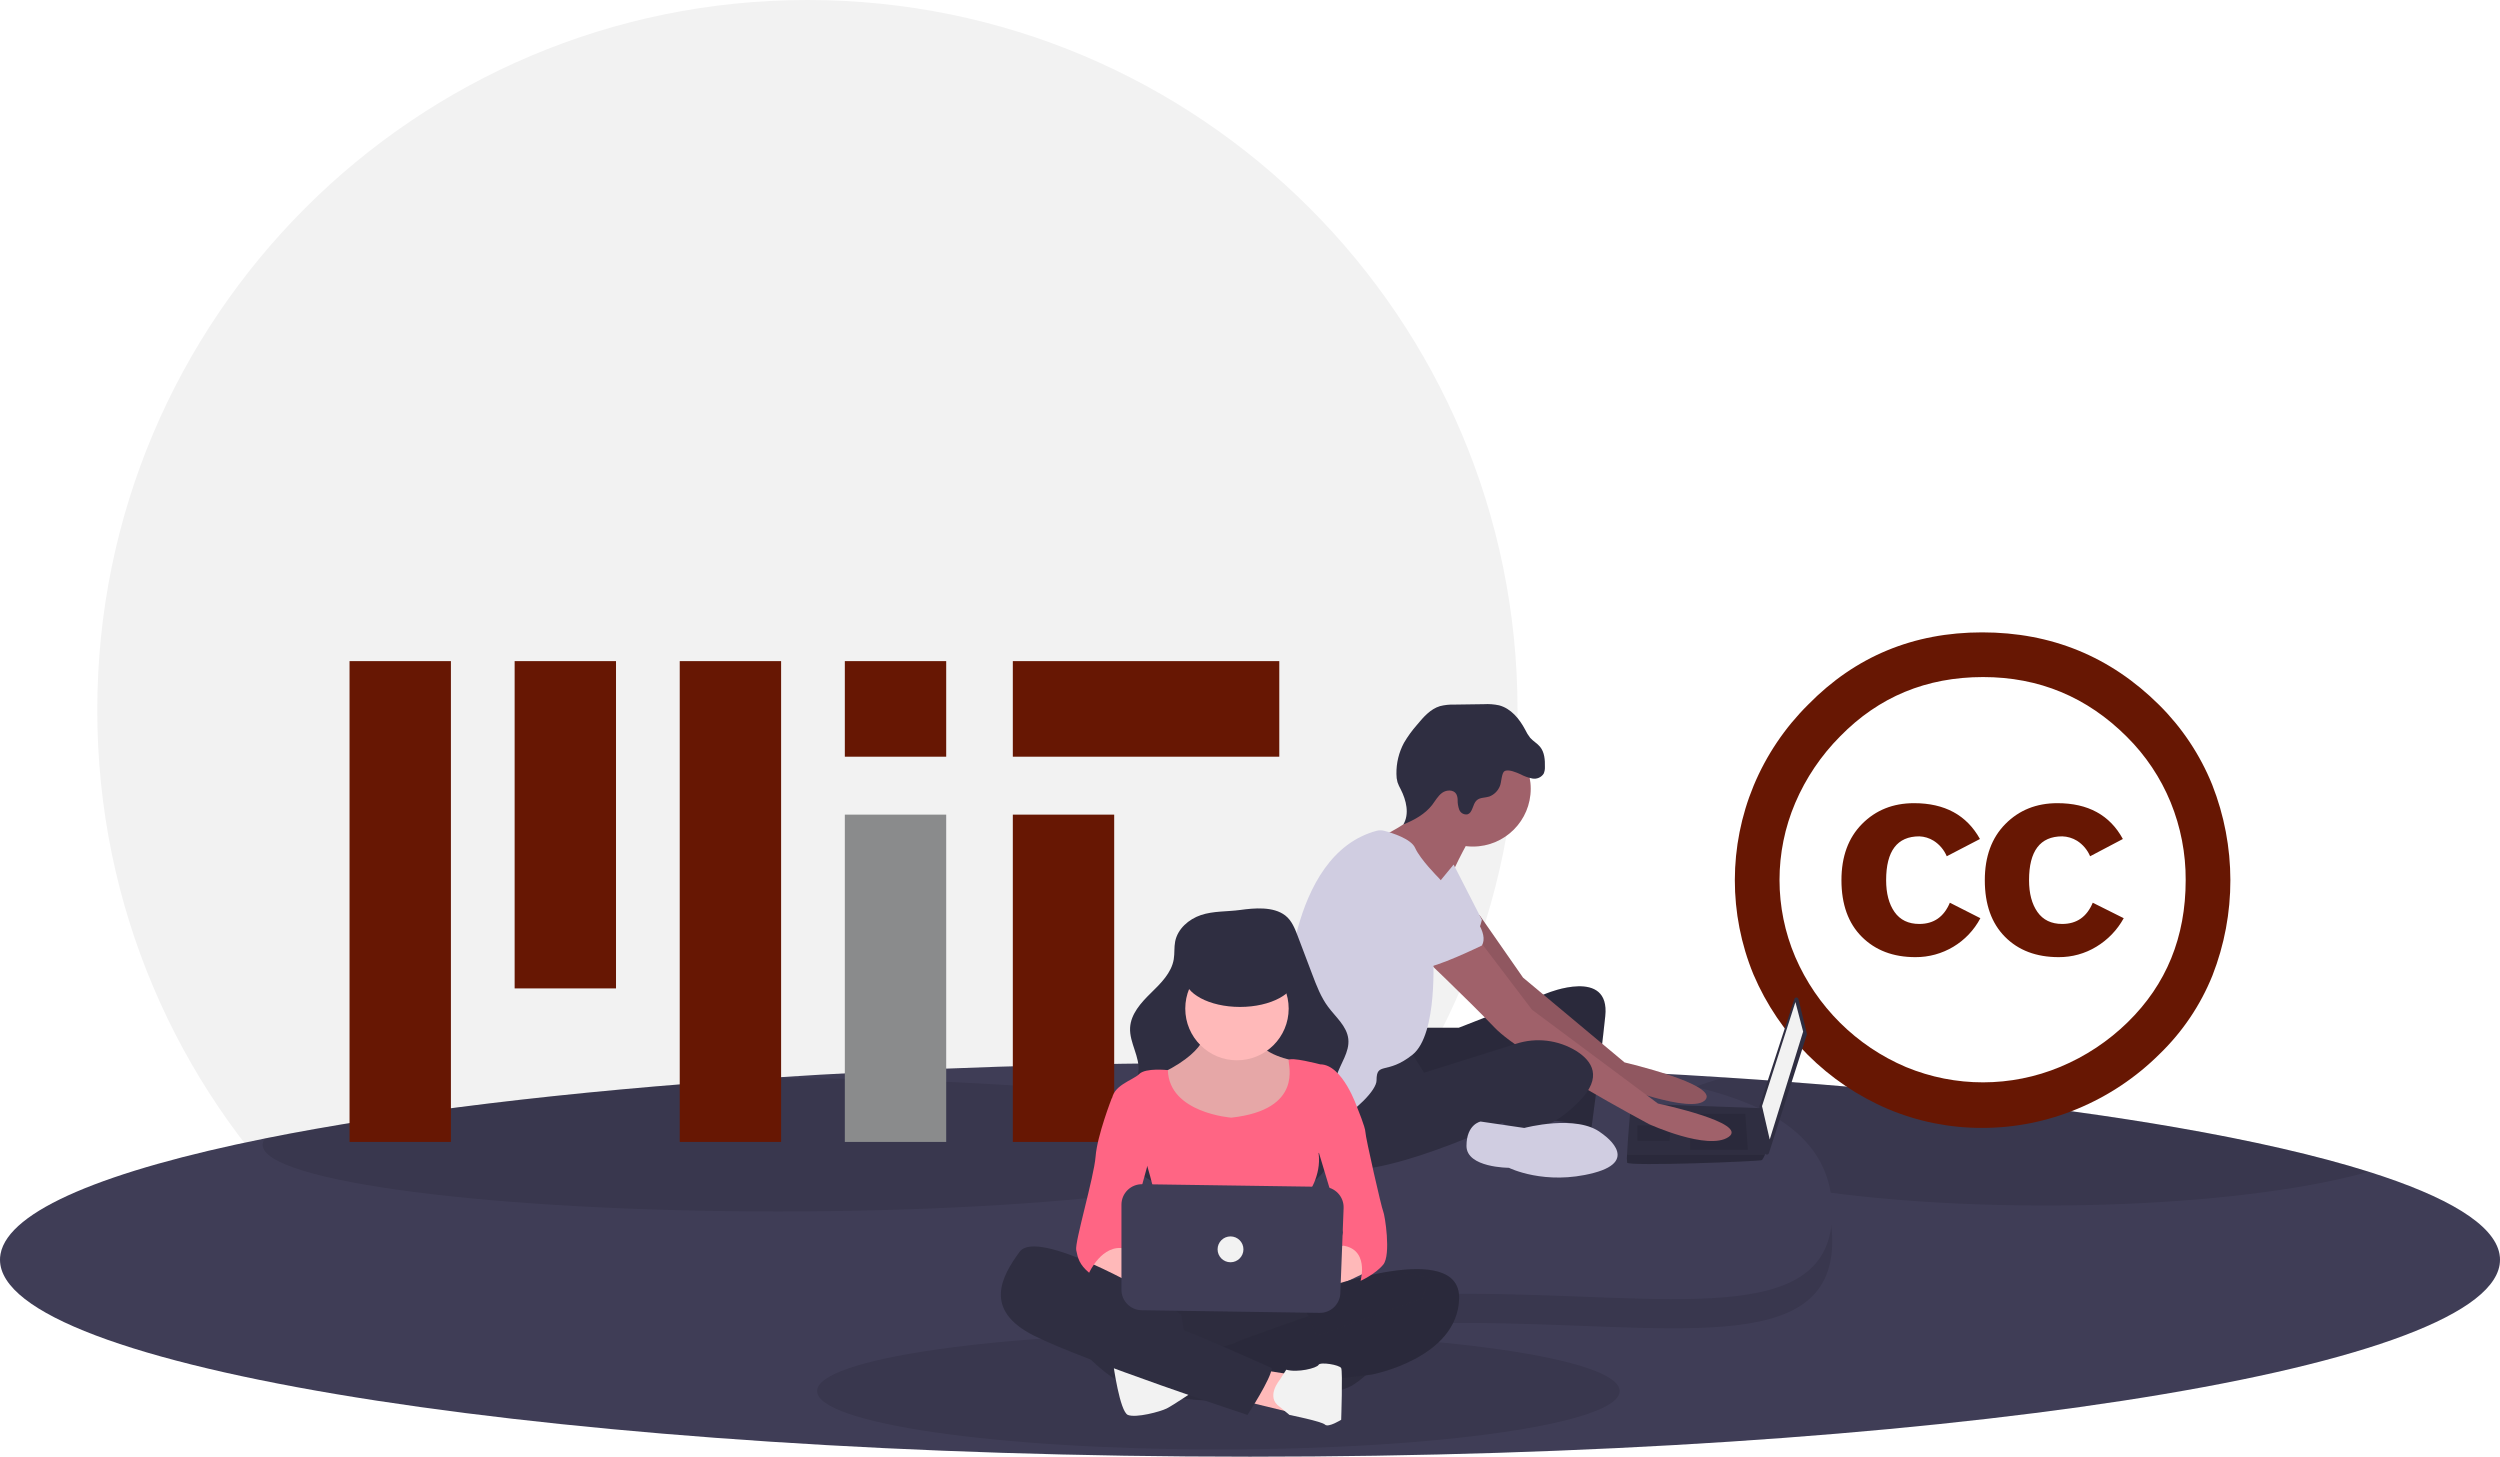
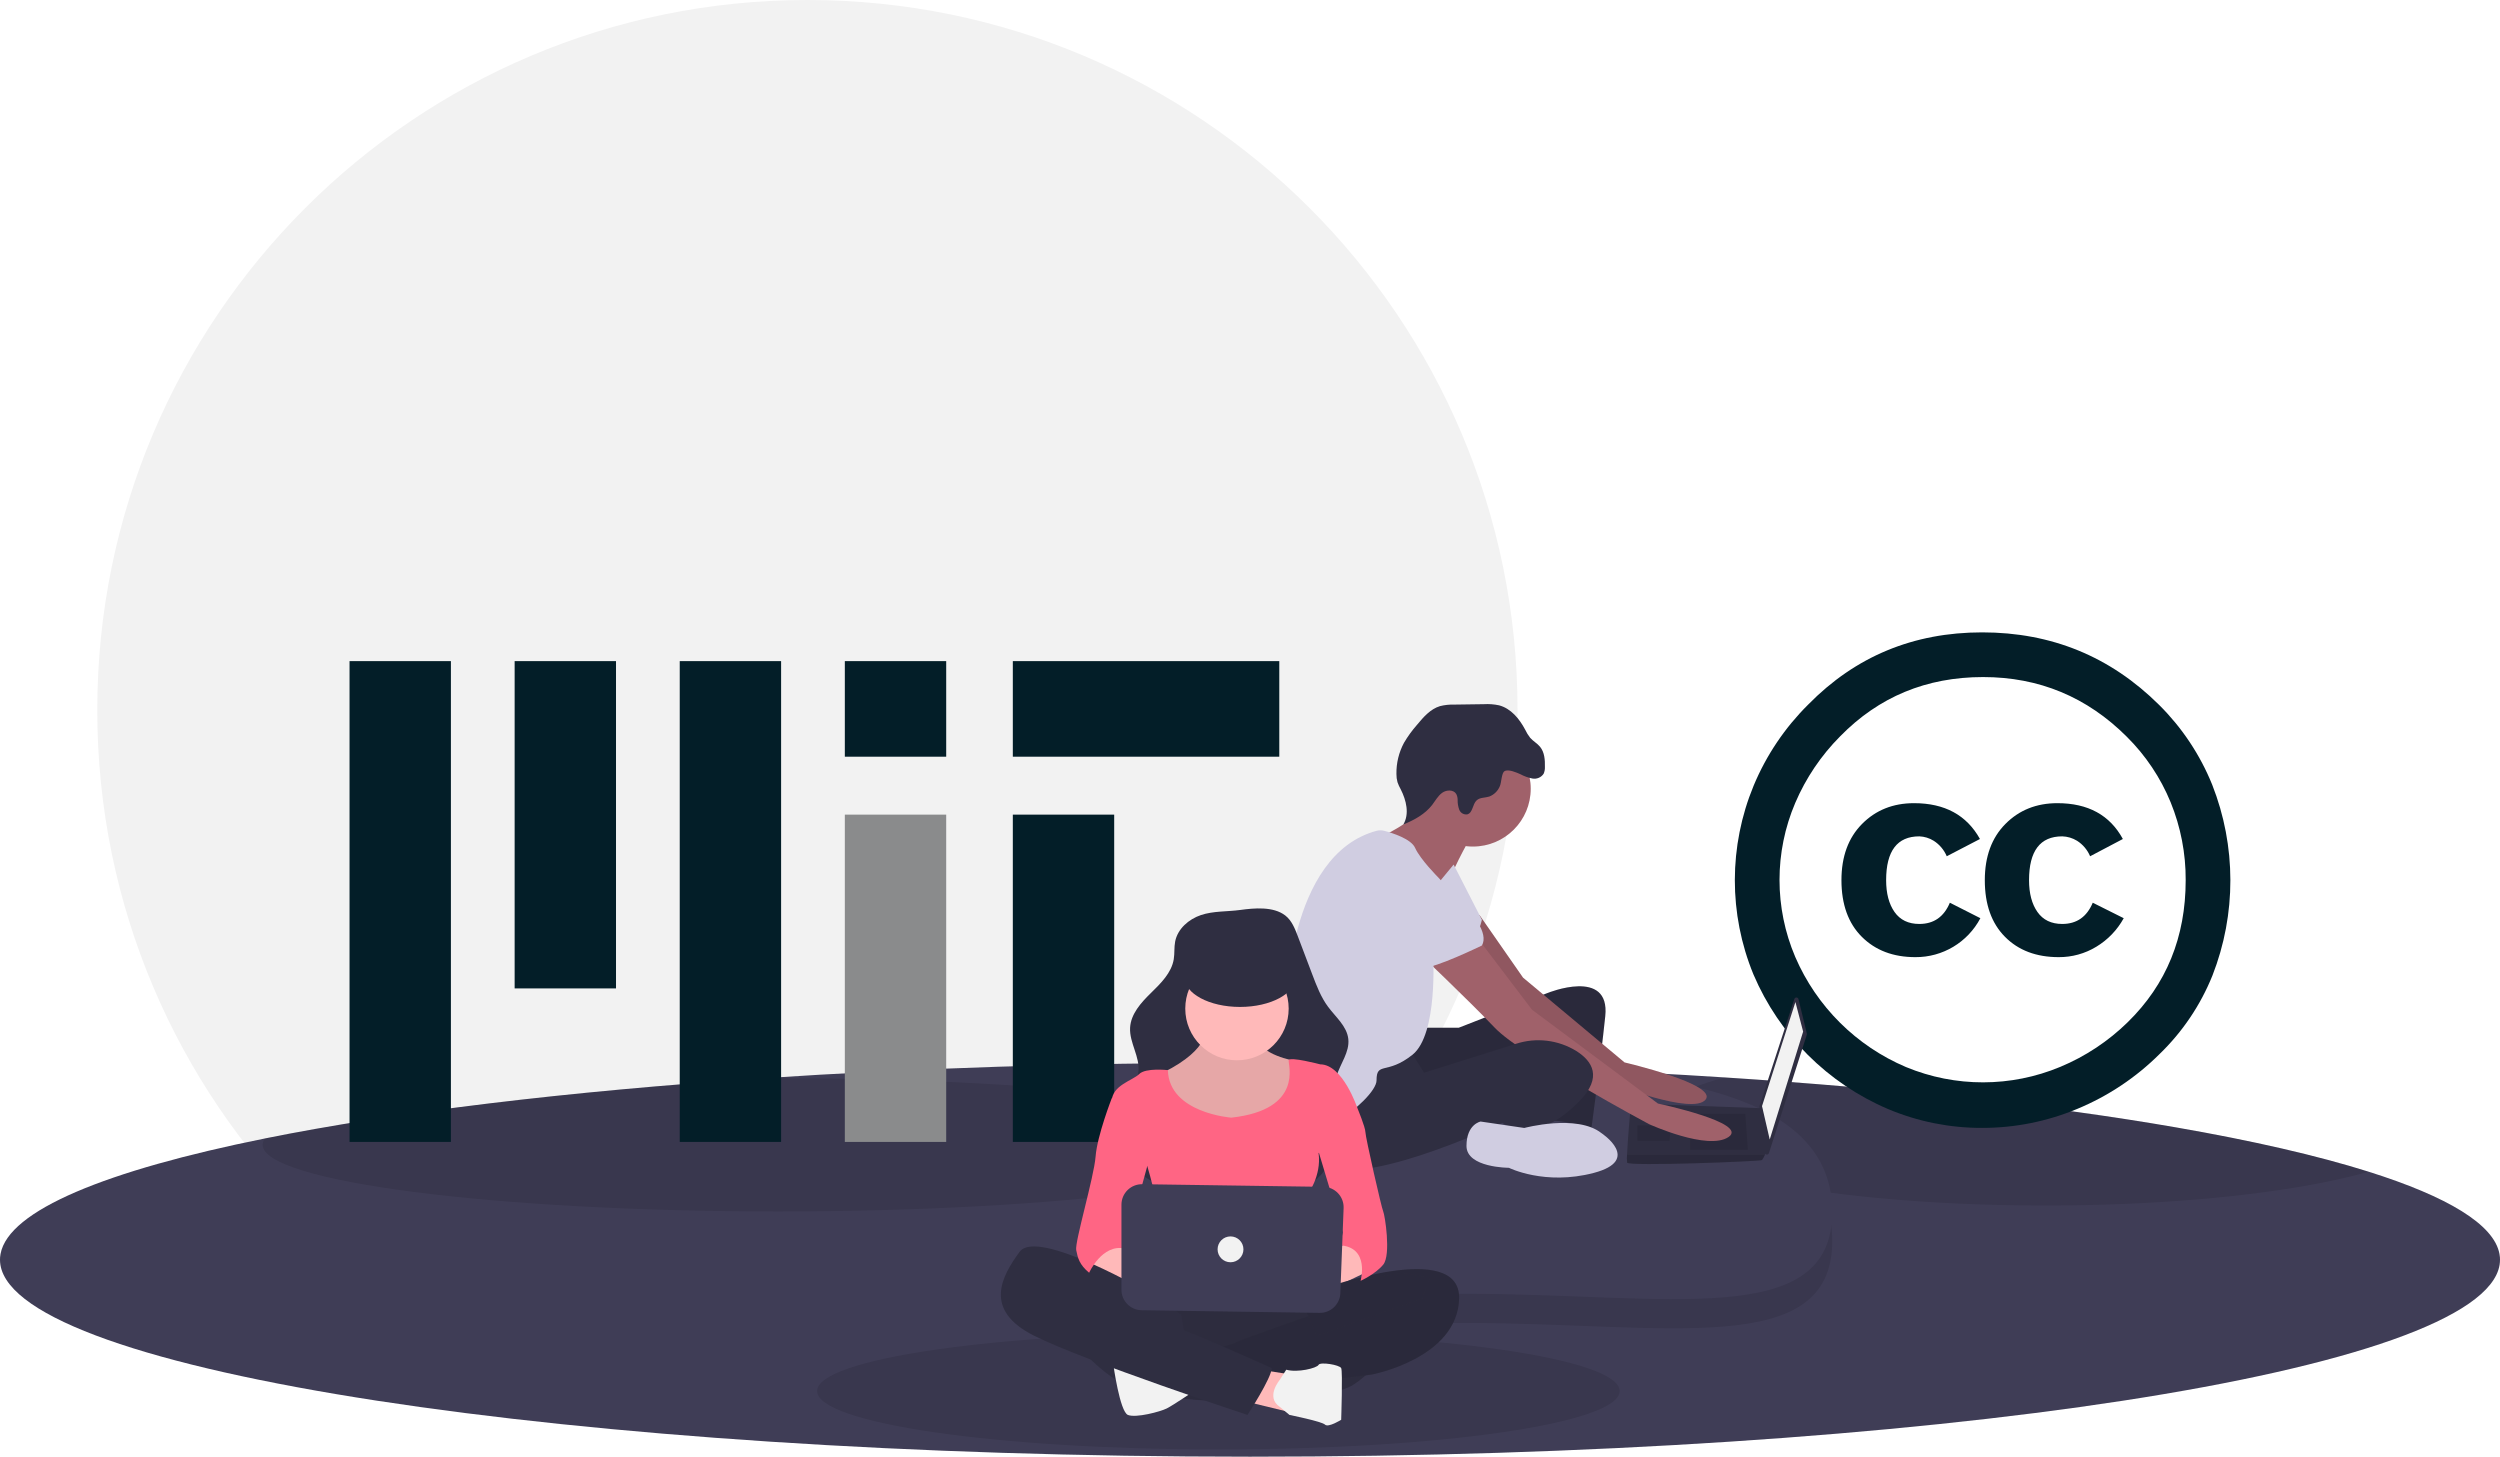
<svg xmlns="http://www.w3.org/2000/svg" id="a58ef234-55dd-4456-b368-278f056cc5c7" data-name="Layer 1" width="1028" height="598.997" viewBox="0 0 1028 598.997">
  <circle cx="332.005" cy="292.004" r="292.004" fill="#f2f2f2" />
  <path d="M1114,668.499a13.69,13.69,0,0,1-.17,2.12c-7.14,43.76-234.46,78.88-513.83,78.88s-506.69-35.12-513.83-78.88a13.675,13.675,0,0,1-.17-2.12c0-.2,0-.41.02-.61,0-.11.01-.21.01-.32a.489.489,0,0,0,.01-.12c.04-.45.1-.88.18-1.32,3.26-17.89,43.35-34.33,108.74-47.5,53.48-10.77,123.89-19.36,204.93-24.76,61.5-4.1,129.12-6.37,200.11-6.37,57.12,0,112.06,1.47,163.38,4.17h.02q16.11.855,31.74,1.87c71.33,4.62,134.63,11.69,185.63,20.54,31.37,5.45,58.1,11.58,79.19,18.22h.01c32.46,10.23,51.6,21.7,53.81,33.83.08.44.14.87.18,1.32a.487.487,0,0,0,.01.12c0,.11.01.21.01.32C1114,668.089,1114,668.299,1114,668.499Z" transform="translate(-86 -150.5013)" fill="#3f3d56" />
  <ellipse cx="501" cy="571.997" rx="165" ry="24" opacity="0.1" />
  <path d="M1059.96,632.299c-5.77,1.65-12.27,3.18-19.4,4.58-29.36,5.78-69.42,9.33-113.53,9.33-49.28,0-93.45-4.43-123.38-11.44-24.84-5.82-39.88-13.39-39.88-21.7,0-7.3,11.64-14.06,31.37-19.53,71.33,4.62,134.63,11.69,185.63,20.54C1012.14,619.529,1038.87,625.659,1059.96,632.299Z" transform="translate(-86 -150.5013)" opacity="0.1" />
  <path d="M618,621.249c0,15.13-94.92,27.4-212,27.4s-212-12.27-212-27.4a4.372,4.372,0,0,1,.96-2.62c53.48-10.77,123.89-19.36,204.93-24.76q3.045-.015,6.11-.01C523.08,593.859,618,606.119,618,621.249Z" transform="translate(-86 -150.5013)" opacity="0.1" />
-   <rect x="416.472" y="334.975" width="41.685" height="134.584" fill="#671703" />
-   <rect x="279.506" y="271.851" width="41.685" height="197.708" fill="#671703" />
-   <rect x="143.73" y="271.851" width="41.685" height="197.708" fill="#671703" />
-   <rect x="211.618" y="271.851" width="41.685" height="134.584" fill="#671703" />
-   <rect x="347.393" y="271.851" width="41.685" height="39.303" fill="#671703" />
+   <rect x="416.472" y="334.975" width="41.685" height="134.584" fill="#031e28" />
+   <rect x="279.506" y="271.851" width="41.685" height="197.708" fill="#031e28" />
+   <rect x="143.73" y="271.851" width="41.685" height="197.708" fill="#031e28" />
+   <rect x="211.618" y="271.851" width="41.685" height="134.584" fill="#031e28" />
+   <rect x="347.393" y="271.851" width="41.685" height="39.303" fill="#031e28" />
  <rect x="347.393" y="334.975" width="41.685" height="134.584" fill="#8a8b8c" />
-   <rect x="416.472" y="271.851" width="109.573" height="39.303" fill="#671703" />
-   <path d="M901.062,410.53q42.748,0,72.774,29.839A97.983,97.983,0,0,1,995.668,473.208a107.346,107.346,0,0,1,.096,78.409,93.533,93.533,0,0,1-21.739,32.294,104.704,104.704,0,0,1-33.841,22.561,101.425,101.425,0,0,1-39.114,7.823,99.015,99.015,0,0,1-38.662-7.734A104.845,104.845,0,0,1,807.007,551.165a101.764,101.764,0,0,1,.089-77.594A102.307,102.307,0,0,1,829.565,440.185Q858.674,410.537,901.062,410.53Zm.369,18.377q-34.93,0-58.768,24.379A87.595,87.595,0,0,0,824.197,480.668a80.789,80.789,0,0,0,0,63.311,86.249,86.249,0,0,0,45.577,45.31,82.687,82.687,0,0,0,63.41-.089,87.995,87.995,0,0,0,27.741-18.374q23.831-23.287,23.828-58.405a83.659,83.659,0,0,0-6.186-32.02,81.465,81.465,0,0,0-18.002-26.929Q935.989,428.909,901.431,428.908Zm-1.277,66.591-13.649,7.097a14.006,14.006,0,0,0-5.365-6.368,12.087,12.087,0,0,0-5.916-1.818q-13.64,0-13.646,18.011,0,8.186,3.454,13.095,3.458,4.914,10.192,4.916,8.916,0,12.557-8.733l12.551,6.368a29.99,29.99,0,0,1-26.745,16.012q-13.644,0-22.016-8.37-8.367-8.367-8.367-23.284,0-14.557,8.46-23.105,8.458-8.549,21.38-8.552Q891.97,480.757,900.155,495.498Zm58.765,0-13.465,7.097a13.992,13.992,0,0,0-5.368-6.368,12.373,12.373,0,0,0-6.094-1.818q-13.644,0-13.649,18.011,0,8.186,3.458,13.095,3.453,4.914,10.192,4.916,8.907,0,12.548-8.733l12.735,6.368a31.277,31.277,0,0,1-11.274,11.736,29.398,29.398,0,0,1-15.464,4.276q-13.831,0-22.099-8.37-8.291-8.367-8.284-23.284,0-14.557,8.463-23.105,8.453-8.549,21.373-8.552Q950.912,480.757,958.919,495.498Z" transform="translate(-86 -150.5013)" fill="#671703" />
+   <rect x="416.472" y="271.851" width="109.573" height="39.303" fill="#031e28" />
+   <path d="M901.062,410.53q42.748,0,72.774,29.839A97.983,97.983,0,0,1,995.668,473.208a107.346,107.346,0,0,1,.096,78.409,93.533,93.533,0,0,1-21.739,32.294,104.704,104.704,0,0,1-33.841,22.561,101.425,101.425,0,0,1-39.114,7.823,99.015,99.015,0,0,1-38.662-7.734A104.845,104.845,0,0,1,807.007,551.165a101.764,101.764,0,0,1,.089-77.594A102.307,102.307,0,0,1,829.565,440.185Q858.674,410.537,901.062,410.53Zm.369,18.377q-34.93,0-58.768,24.379A87.595,87.595,0,0,0,824.197,480.668a80.789,80.789,0,0,0,0,63.311,86.249,86.249,0,0,0,45.577,45.31,82.687,82.687,0,0,0,63.41-.089,87.995,87.995,0,0,0,27.741-18.374q23.831-23.287,23.828-58.405a83.659,83.659,0,0,0-6.186-32.02,81.465,81.465,0,0,0-18.002-26.929Q935.989,428.909,901.431,428.908Zm-1.277,66.591-13.649,7.097a14.006,14.006,0,0,0-5.365-6.368,12.087,12.087,0,0,0-5.916-1.818q-13.64,0-13.646,18.011,0,8.186,3.454,13.095,3.458,4.914,10.192,4.916,8.916,0,12.557-8.733l12.551,6.368a29.99,29.99,0,0,1-26.745,16.012q-13.644,0-22.016-8.37-8.367-8.367-8.367-23.284,0-14.557,8.46-23.105,8.458-8.549,21.38-8.552Q891.97,480.757,900.155,495.498Zm58.765,0-13.465,7.097a13.992,13.992,0,0,0-5.368-6.368,12.373,12.373,0,0,0-6.094-1.818q-13.644,0-13.649,18.011,0,8.186,3.458,13.095,3.453,4.914,10.192,4.916,8.907,0,12.548-8.733l12.735,6.368a31.277,31.277,0,0,1-11.274,11.736,29.398,29.398,0,0,1-15.464,4.276q-13.831,0-22.099-8.37-8.291-8.367-8.284-23.284,0-14.557,8.463-23.105,8.453-8.549,21.373-8.552Q950.912,480.757,958.919,495.498Z" transform="translate(-86 -150.5013)" fill="#031e28" />
  <path d="M839.417,660.837c0,48.737-67.934,33.663-151.113,33.663s-150.104,15.075-150.104-33.663,67.925-59.337,151.104-59.337S839.417,612.099,839.417,660.837Z" transform="translate(-86 -150.5013)" opacity="0.1" />
  <path d="M839.417,648.837c0,48.737-67.934,33.663-151.113,33.663s-150.104,15.075-150.104-33.663,67.925-59.337,151.104-59.337S839.417,600.099,839.417,648.837Z" transform="translate(-86 -150.5013)" fill="#3f3d56" />
  <path d="M825.542,561.343l3.434,14.164a.885.885,0,0,1-.017.478l-15.575,48.673a.885.885,0,0,1-1.722-.17l-2.155-18.961a.885.885,0,0,1,.038-.374l14.297-43.876A.885.885,0,0,1,825.542,561.343Z" transform="translate(-86 -150.5013)" fill="#2f2e41" />
  <polygon points="738.278 412.038 741.449 424.19 727.711 468.572 724.541 454.835 738.278 412.038" fill="#f2f2f2" />
  <path d="M755.064,628.584c.528,1.585,54.949-.528,55.477-1.057a11.469,11.469,0,0,0,1.162-2.113c.497-1.057.951-2.113.951-2.113l-2.113-17.108L756.649,604.279s-1.347,14.498-1.622,21.134A15.853,15.853,0,0,0,755.064,628.584Z" transform="translate(-86 -150.5013)" fill="#2f2e41" />
  <polygon points="717.673 458.005 718.729 472.799 694.953 472.799 694.953 458.005 717.673 458.005" opacity="0.1" />
  <polygon points="687.028 462.76 687.17 462.732 686.5 469.1 673.291 469.1 673.291 462.76 687.028 462.76" opacity="0.1" />
  <path d="M755.064,628.584c.528,1.585,54.949-.528,55.477-1.057a11.469,11.469,0,0,0,1.162-2.113H755.027A15.853,15.853,0,0,0,755.064,628.584Z" transform="translate(-86 -150.5013)" opacity="0.1" />
  <path d="M671.055,573.106h14.794l36.457-14.266s25.889-10.567,23.776,9.51S740.27,615.375,740.27,615.375s-11.624-5.284-17.964-3.698-2.113-32.23-2.113-32.23-51.779,24.833-56.534,21.663-5.812-25.361-5.812-25.361Z" transform="translate(-86 -150.5013)" fill="#2f2e41" />
  <path d="M671.055,573.106h14.794l36.457-14.266s25.889-10.567,23.776,9.51S740.27,615.375,740.27,615.375s-11.624-5.284-17.964-3.698-2.113-32.23-2.113-32.23-51.779,24.833-56.534,21.663-5.812-25.361-5.812-25.361Z" transform="translate(-86 -150.5013)" opacity="0.1" />
  <path d="M694.363,526.777l17.904,25.723,41.74,34.871s38.57,8.982,33.286,15.322-37.513-6.34-37.513-6.34S701.7,561.483,700.115,558.841s-19.021-27.474-19.021-27.474Z" transform="translate(-86 -150.5013)" fill="#a0616a" />
  <path d="M694.363,526.777l17.904,25.723,41.74,34.871s38.57,8.982,33.286,15.322-37.513-6.34-37.513-6.34S701.7,561.483,700.115,558.841s-19.021-27.474-19.021-27.474Z" transform="translate(-86 -150.5013)" opacity="0.1" />
  <circle cx="605.661" cy="324.331" r="23.776" fill="#a0616a" />
  <path d="M690.076,495.967s-7.925,13.737-9.51,21.134-23.776-14.794-23.776-14.794l-2.906-7.661s20.87-9.775,19.285-17.7S690.076,495.967,690.076,495.967Z" transform="translate(-86 -150.5013)" fill="#a0616a" />
  <path d="M683.736,506.005l11.624,22.719s-2.642,11.095-6.869,12.152-22.191-13.737-22.191-13.737Z" transform="translate(-86 -150.5013)" fill="#d0cde1" />
  <path d="M694.303,537.178l21.663,28.531,51.779,38.57s37.513,7.925,29.06,13.737-32.758-5.284-32.758-5.284-52.307-28.003-63.403-39.627-31.701-31.173-31.701-31.173Z" transform="translate(-86 -150.5013)" fill="#a0616a" />
  <path d="M665.244,581.56l6.34,10.039,37.839-11.905a29.751,29.751,0,0,1,24.771,2.989c6.604,4.161,10.831,10.765,1.321,20.54-19.021,19.549-31.701,8.982-31.701,8.982s-63.931,30.116-74.498,15.322-11.095-22.191-11.095-22.191S658.903,579.975,665.244,581.56Z" transform="translate(-86 -150.5013)" fill="#2f2e41" />
  <path d="M744.497,616.432s16.907,11.095-3.17,16.379-34.871-2.113-34.871-2.113-17.436,0-17.436-8.982,5.812-10.039,5.812-10.039l17.964,2.642S734.458,608.506,744.497,616.432Z" transform="translate(-86 -150.5013)" fill="#d0cde1" />
  <path d="M711.166,468.851a17.728,17.728,0,0,0,4.982,1.785,4.548,4.548,0,0,0,4.595-1.969,6.181,6.181,0,0,0,.522-2.795c.064-2.901-.146-6.038-1.985-8.283-1.17-1.429-2.878-2.33-4.089-3.724a17.598,17.598,0,0,1-2.067-3.378c-2.356-4.424-5.843-8.676-10.69-9.951a23.183,23.183,0,0,0-6.24-.477l-12.206.172a21.251,21.251,0,0,0-5.872.632c-3.929,1.188-6.789,4.492-9.409,7.651a47.851,47.851,0,0,0-5.396,7.448,26.133,26.133,0,0,0-3.098,12.804,11.98,11.98,0,0,0,.439,3.388,18.801,18.801,0,0,0,1.332,2.925c2.289,4.496,3.648,10.112,1.07,14.449,4.478-1.829,8.909-4.228,11.863-8.058,1.321-1.714,2.358-3.72,4.119-4.977s4.631-1.367,5.761.479a5.163,5.163,0,0,1,.583,2.418,11.084,11.084,0,0,0,.668,4.081,3.058,3.058,0,0,0,3.322,1.896c2.3-.648,2.08-4.179,3.852-5.782,1.346-1.218,3.422-.985,5.15-1.538a7.643,7.643,0,0,0,4.387-4.321c.655-1.468.645-5.31,1.884-6.105C706.194,466.625,709.726,468.21,711.166,468.851Z" transform="translate(-86 -150.5013)" fill="#2f2e41" />
  <path d="M651.996,492.139a6.271,6.271,0,0,1,3.264.008c3.392.911,10.995,3.321,12.625,6.989,2.113,4.755,9.51,12.152,9.51,12.152s10.039,10.039,7.925,16.907-10.039,14.794-10.039,14.794,2.113,32.758-8.454,41.212-14.794,2.642-14.794,10.567-32.758,32.758-39.098,17.436c0,0,3.17-28.531,2.113-38.57C614.008,563.741,615.533,502.011,651.996,492.139Z" transform="translate(-86 -150.5013)" fill="#d0cde1" />
  <path d="M668.942,505.477s32.23,23.776,26.418,33.815c0,0-19.549,9.51-23.776,8.982s-20.606-19.021-24.833-20.606S640.411,497.552,668.942,505.477Z" transform="translate(-86 -150.5013)" fill="#d0cde1" />
  <path d="M579.811,526.783c-5.013,1.693-9.554,5.652-10.58,10.843-.476,2.406-.184,4.907-.585,7.327-.929,5.612-5.334,9.897-9.396,13.878s-8.258,8.606-8.555,14.286c-.325,6.22,4.186,12.047,3.406,18.226-.907,7.179-8.489,11.831-10.364,18.82-1.252,4.667.282,9.694,2.805,13.815,4.809,7.852,13.028,13.183,21.781,16.041s18.075,3.459,27.282,3.556c11.211.117,23.383-.845,31.806-8.244a25.48,25.48,0,0,0,8.459-16.588c.8-8.571-2.777-17.426-.31-25.673,1.553-5.19,5.447-9.93,4.866-15.316-.568-5.266-5.168-8.999-8.323-13.253-2.946-3.972-4.734-8.663-6.486-13.288l-5.995-15.824c-1.178-3.111-2.473-6.382-5.099-8.424-4.917-3.822-12.822-3.071-18.572-2.283C590.619,525.412,584.94,525.051,579.811,526.783Z" transform="translate(-86 -150.5013)" fill="#2f2e41" />
  <path d="M581.688,572.877s2.657,8.637-17.274,18.602,1.993,20.595,1.993,20.595l23.253,5.315s23.917-3.322,26.575-7.308,7.308-17.274,5.979-19.267a31.061,31.061,0,0,0-3.322-3.986s-15.945-2.657-15.281-9.966S581.688,572.877,581.688,572.877Z" transform="translate(-86 -150.5013)" fill="#ffb9b9" />
  <path d="M581.688,572.877s2.657,8.637-17.274,18.602,1.993,20.595,1.993,20.595l23.253,5.315s23.917-3.322,26.575-7.308,7.308-17.274,5.979-19.267a31.061,31.061,0,0,0-3.322-3.986s-15.945-2.657-15.281-9.966S581.688,572.877,581.688,572.877Z" transform="translate(-86 -150.5013)" opacity="0.1" />
  <circle cx="508.643" cy="414.736" r="21.26" fill="#ffb9b9" />
  <path d="M592.318,610.082s-25.604-1.872-26.089-19.539c0,0-9.122-1.057-11.78,1.601s-11.294,4.651-11.294,11.294,14.616,26.575,14.616,26.575,7.972,26.575,4.651,31.225-3.986,16.609-3.986,16.609,33.218-2.657,38.533,0,26.575,2.657,27.904,0-1.329-35.876-1.329-35.876,5.979-7.972,4.651-17.274L644.139,606.096s-5.979-17.938-15.281-17.938c0,0-12.623-3.322-12.955-1.661S622.215,606.76,592.318,610.082Z" transform="translate(-86 -150.5013)" fill="#ff6584" />
  <path d="M532.525,668.547s5.979,9.301,21.26,11.294,17.938-3.322,16.609-4.651-17.274-7.308-17.274-7.308l-9.301-7.308Z" transform="translate(-86 -150.5013)" fill="#ffb9b9" />
  <path d="M641.481,660.574l-17.274,9.966s-22.589-1.329-13.952,5.315,24.582,3.986,24.582,3.986l15.281-7.308Z" transform="translate(-86 -150.5013)" fill="#ffb9b9" />
  <path d="M555.113,677.848s-15.945,39.198,3.322,45.177,72.416,4.651,84.375-3.322,15.281-18.602,13.287-21.924-15.281-12.623-24.582-13.287S555.113,677.848,555.113,677.848Z" transform="translate(-86 -150.5013)" fill="#2f2e41" />
  <path d="M555.113,677.848s-15.945,39.198,3.322,45.177,72.416,4.651,84.375-3.322,15.281-18.602,13.287-21.924-15.281-12.623-24.582-13.287S555.113,677.848,555.113,677.848Z" transform="translate(-86 -150.5013)" opacity="0.05" />
  <path d="M630.378,680.283s56.281-20.373,55.617,4.208-35.876,31.225-35.876,31.225l-10.63,1.329-58.465,1.993s1.993-10.63-2.657-11.959c0,0,15.281-3.986,15.945-4.651s38.533-13.952,41.191-14.616,10.63-5.979,16.609-5.315c0,0,6.644-5.315,13.952-3.986l-20.595,1.329Z" transform="translate(-86 -150.5013)" fill="#2f2e41" />
  <path d="M630.378,680.283s56.281-20.373,55.617,4.208-35.876,31.225-35.876,31.225l-10.63,1.329-58.465,1.993s1.993-10.63-2.657-11.959c0,0,15.281-3.986,15.945-4.651s38.533-13.952,41.191-14.616,10.63-5.979,16.609-5.315c0,0,6.644-5.315,13.952-3.986l-20.595,1.329Z" transform="translate(-86 -150.5013)" opacity="0.1" />
  <polygon points="534.434 533.081 541.53 549.271 584.714 533.99 588.036 525.354 576.741 523.36 554.035 527.347 544.187 530.004 534.434 533.081" fill="#2f2e41" />
  <polygon points="534.434 533.081 541.53 549.271 584.714 533.99 588.036 525.354 576.741 523.36 554.035 527.347 544.187 530.004 534.434 533.081" opacity="0.1" />
  <path d="M528.538,703.094s12.623,15.945,27.239,19.931,22.589-1.329,22.589-1.329L573.716,703.094l-1.993-11.959L563.086,685.156l-17.274-7.972-20.595-6.644s-8.637-1.329-8.637,0,7.972,21.26,7.972,21.26Z" transform="translate(-86 -150.5013)" fill="#2f2e41" />
  <path d="M543.819,711.731s2.657,19.267,5.979,20.595,13.287-1.329,15.945-2.657,11.691-7.459,11.691-7.459S545.812,710.402,543.819,711.731Z" transform="translate(-86 -150.5013)" fill="#f2f2f2" />
  <polygon points="518.277 563.223 530.9 565.216 529.571 580.496 511.964 576.22 518.277 563.223" fill="#ffb9b9" />
  <path d="M612.186,717.977s-5.916,7.042.063,11.028l3.986,3.322s13.287,2.657,14.616,3.986,6.644-1.993,6.644-1.993.664-19.931,0-21.26-8.637-2.657-9.301-1.329-8.637,3.322-13.287,1.993Z" transform="translate(-86 -150.5013)" fill="#f2f2f2" />
  <path d="M559.099,682.499s-46.506-27.239-53.814-17.274-15.281,23.917,5.979,34.547,87.697,32.554,87.697,32.554,9.966-15.281,9.966-19.267c0,0-35.212-15.945-41.191-17.274s-29.897-16.609-33.219-17.938-7.972-5.315-7.972-5.315Z" transform="translate(-86 -150.5013)" fill="#2f2e41" />
  <path d="M545.812,600.117l-2.657,1.993s-5.979,15.281-6.644,23.917-8.637,35.212-7.972,38.533,1.329,5.979,5.315,9.301c0,0,5.315-11.959,14.616-9.966l11.294-41.191Z" transform="translate(-86 -150.5013)" fill="#ff6584" />
  <path d="M638.824,600.117l5.315,5.979s3.322,7.972,3.322,9.966,6.644,31.225,7.308,32.554,3.322,17.938,0,21.924-9.301,6.644-9.301,6.644,3.986-13.952-8.637-14.616l1.329-5.315-11.959-39.862Z" transform="translate(-86 -150.5013)" fill="#ff6584" />
  <path d="M547.141,645.858v34.995a8.413,8.413,0,0,0,8.289,8.413l73.185,1.084a8.413,8.413,0,0,0,8.532-8.089l1.346-34.999a8.413,8.413,0,0,0-8.285-8.736l-74.531-1.08A8.413,8.413,0,0,0,547.141,645.858Z" transform="translate(-86 -150.5013)" fill="#3f3d56" />
  <ellipse cx="509.89" cy="401.732" rx="22.884" ry="12.322" fill="#2f2e41" />
  <circle cx="505.986" cy="513.727" r="5.315" fill="#f2f2f2" />
</svg>
